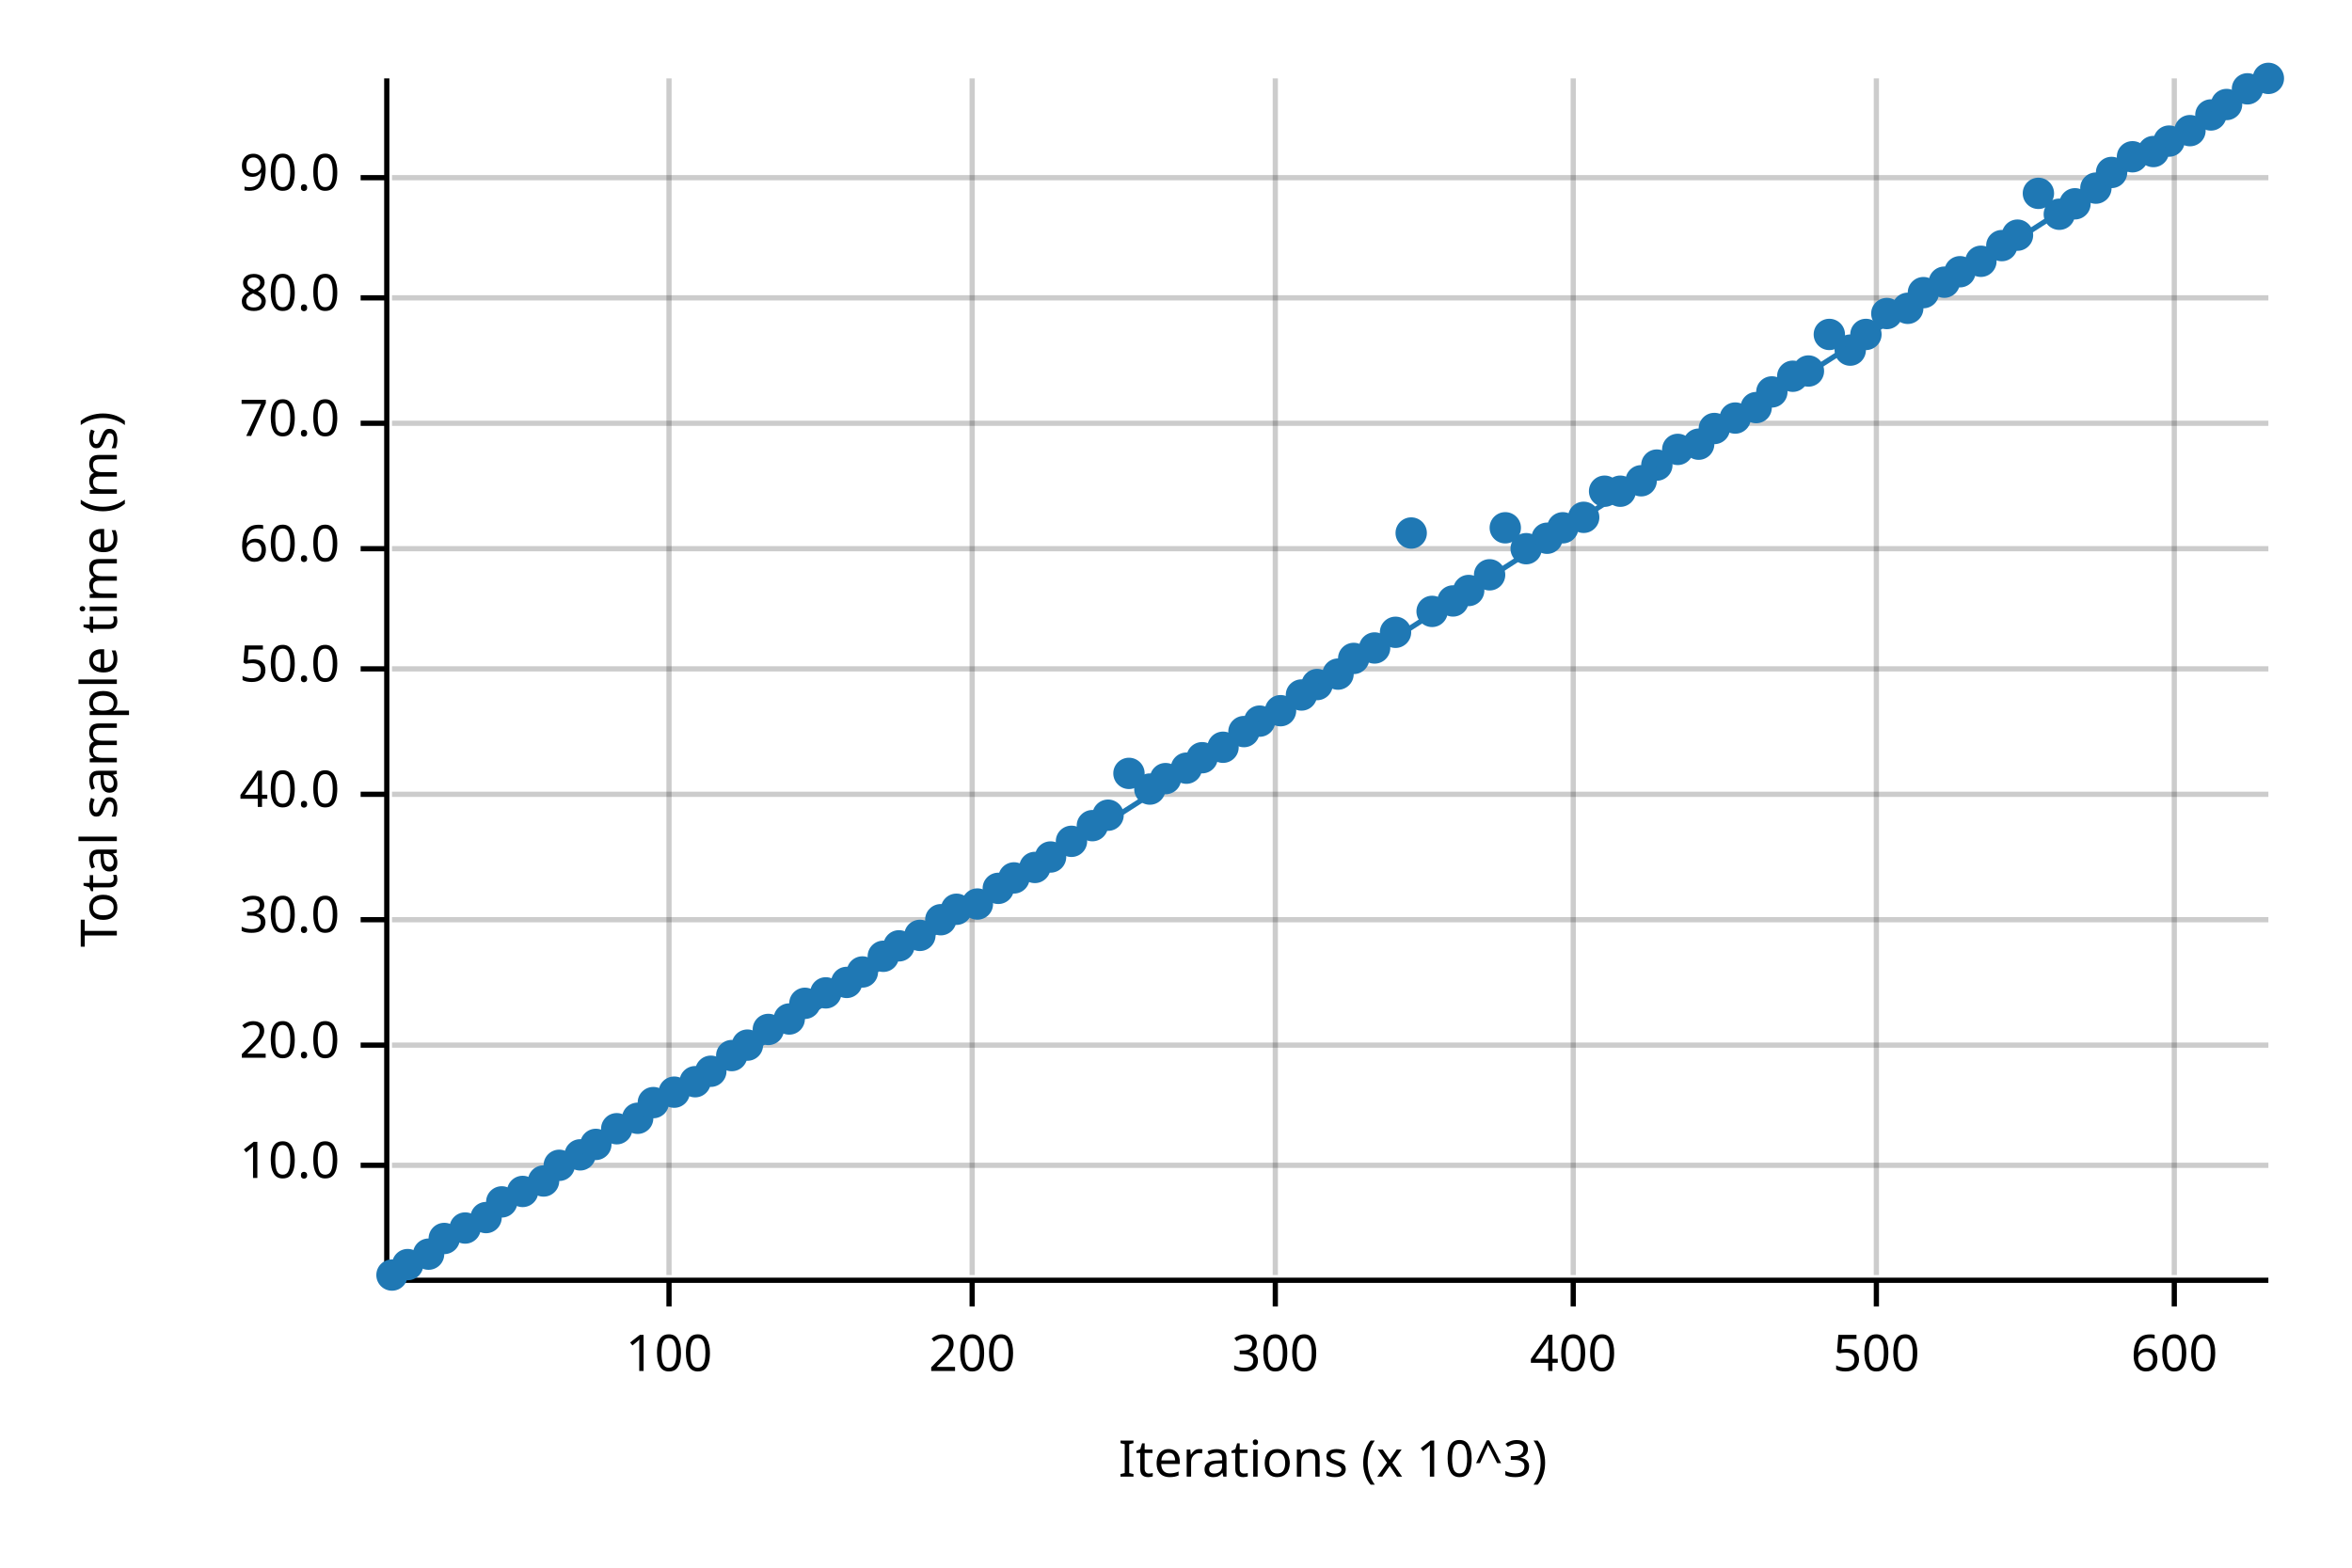
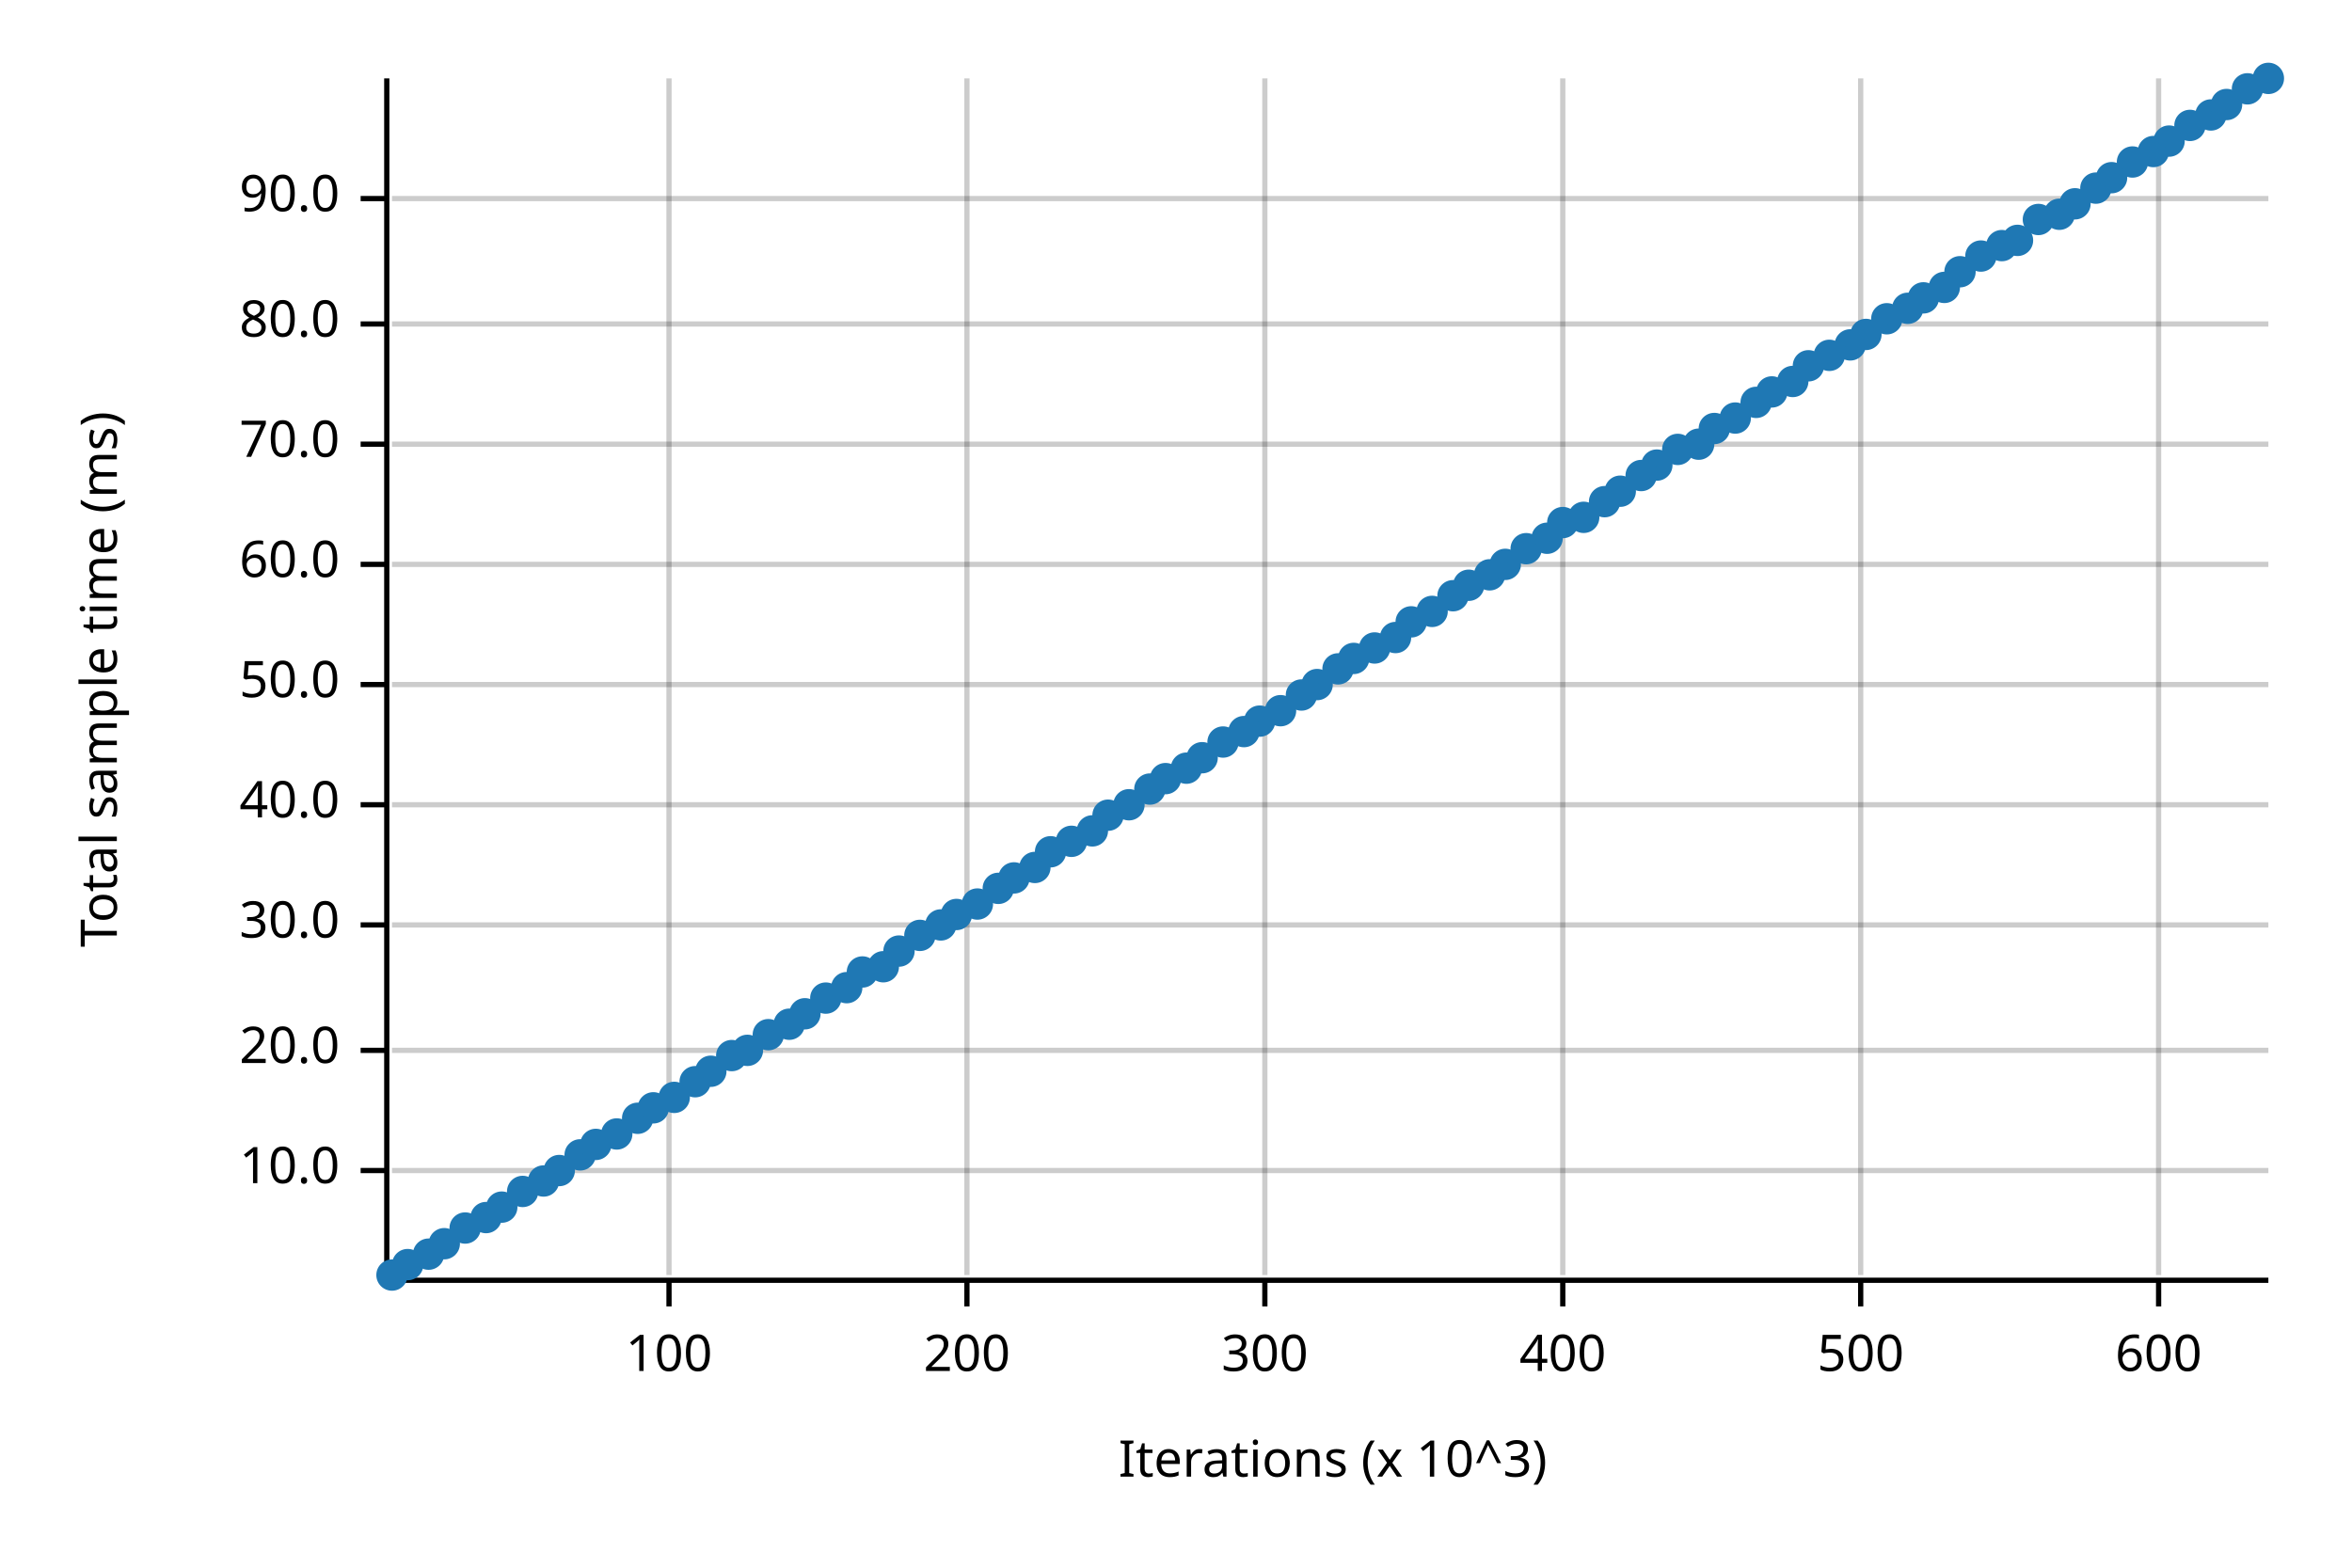
<svg xmlns="http://www.w3.org/2000/svg" width="450" height="300" viewBox="0 0 450 300">
  <text x="15" y="130" dy="0.76em" text-anchor="middle" font-family="sans-serif" font-size="9.677" opacity="1" fill="#000000" transform="rotate(270, 15, 130)">
Total sample time (ms)
</text>
  <text x="255" y="285" dy="-0.5ex" text-anchor="middle" font-family="sans-serif" font-size="9.677" opacity="1" fill="#000000">
Iterations (x 10^3)
</text>
  <line opacity="0.2" stroke="#000000" stroke-width="1" x1="128" y1="244" x2="128" y2="15" />
-   <line opacity="0.2" stroke="#000000" stroke-width="1" x1="186" y1="244" x2="186" y2="15" />
-   <line opacity="0.2" stroke="#000000" stroke-width="1" x1="244" y1="244" x2="244" y2="15" />
-   <line opacity="0.2" stroke="#000000" stroke-width="1" x1="301" y1="244" x2="301" y2="15" />
-   <line opacity="0.2" stroke="#000000" stroke-width="1" x1="359" y1="244" x2="359" y2="15" />
-   <line opacity="0.2" stroke="#000000" stroke-width="1" x1="416" y1="244" x2="416" y2="15" />
-   <line opacity="0.2" stroke="#000000" stroke-width="1" x1="75" y1="223" x2="434" y2="223" />
-   <line opacity="0.2" stroke="#000000" stroke-width="1" x1="75" y1="200" x2="434" y2="200" />
-   <line opacity="0.2" stroke="#000000" stroke-width="1" x1="75" y1="176" x2="434" y2="176" />
-   <line opacity="0.2" stroke="#000000" stroke-width="1" x1="75" y1="152" x2="434" y2="152" />
-   <line opacity="0.2" stroke="#000000" stroke-width="1" x1="75" y1="128" x2="434" y2="128" />
-   <line opacity="0.2" stroke="#000000" stroke-width="1" x1="75" y1="105" x2="434" y2="105" />
-   <line opacity="0.2" stroke="#000000" stroke-width="1" x1="75" y1="81" x2="434" y2="81" />
-   <line opacity="0.2" stroke="#000000" stroke-width="1" x1="75" y1="57" x2="434" y2="57" />
-   <line opacity="0.2" stroke="#000000" stroke-width="1" x1="75" y1="34" x2="434" y2="34" />
+   <line opacity="0.2" stroke="#000000" stroke-width="1" x1="185" y1="244" x2="185" y2="15" />
+   <line opacity="0.2" stroke="#000000" stroke-width="1" x1="242" y1="244" x2="242" y2="15" />
+   <line opacity="0.2" stroke="#000000" stroke-width="1" x1="299" y1="244" x2="299" y2="15" />
+   <line opacity="0.2" stroke="#000000" stroke-width="1" x1="356" y1="244" x2="356" y2="15" />
+   <line opacity="0.2" stroke="#000000" stroke-width="1" x1="413" y1="244" x2="413" y2="15" />
+   <line opacity="0.2" stroke="#000000" stroke-width="1" x1="75" y1="224" x2="434" y2="224" />
+   <line opacity="0.2" stroke="#000000" stroke-width="1" x1="75" y1="201" x2="434" y2="201" />
+   <line opacity="0.2" stroke="#000000" stroke-width="1" x1="75" y1="177" x2="434" y2="177" />
+   <line opacity="0.2" stroke="#000000" stroke-width="1" x1="75" y1="154" x2="434" y2="154" />
+   <line opacity="0.2" stroke="#000000" stroke-width="1" x1="75" y1="131" x2="434" y2="131" />
+   <line opacity="0.2" stroke="#000000" stroke-width="1" x1="75" y1="108" x2="434" y2="108" />
+   <line opacity="0.2" stroke="#000000" stroke-width="1" x1="75" y1="85" x2="434" y2="85" />
+   <line opacity="0.2" stroke="#000000" stroke-width="1" x1="75" y1="62" x2="434" y2="62" />
+   <line opacity="0.2" stroke="#000000" stroke-width="1" x1="75" y1="38" x2="434" y2="38" />
  <polyline fill="none" opacity="1" stroke="#000000" stroke-width="1" points="74,15 74,244 " />
-   <text x="65" y="223" dy="0.5ex" text-anchor="end" font-family="sans-serif" font-size="9.677" opacity="1" fill="#000000">
+   <text x="65" y="224" dy="0.5ex" text-anchor="end" font-family="sans-serif" font-size="9.677" opacity="1" fill="#000000">
10.0
</text>
-   <polyline fill="none" opacity="1" stroke="#000000" stroke-width="1" points="69,223 74,223 " />
-   <text x="65" y="200" dy="0.5ex" text-anchor="end" font-family="sans-serif" font-size="9.677" opacity="1" fill="#000000">
+   <polyline fill="none" opacity="1" stroke="#000000" stroke-width="1" points="69,224 74,224 " />
+   <text x="65" y="201" dy="0.5ex" text-anchor="end" font-family="sans-serif" font-size="9.677" opacity="1" fill="#000000">
20.0
</text>
-   <polyline fill="none" opacity="1" stroke="#000000" stroke-width="1" points="69,200 74,200 " />
-   <text x="65" y="176" dy="0.5ex" text-anchor="end" font-family="sans-serif" font-size="9.677" opacity="1" fill="#000000">
+   <polyline fill="none" opacity="1" stroke="#000000" stroke-width="1" points="69,201 74,201 " />
+   <text x="65" y="177" dy="0.5ex" text-anchor="end" font-family="sans-serif" font-size="9.677" opacity="1" fill="#000000">
30.0
</text>
-   <polyline fill="none" opacity="1" stroke="#000000" stroke-width="1" points="69,176 74,176 " />
-   <text x="65" y="152" dy="0.5ex" text-anchor="end" font-family="sans-serif" font-size="9.677" opacity="1" fill="#000000">
+   <polyline fill="none" opacity="1" stroke="#000000" stroke-width="1" points="69,177 74,177 " />
+   <text x="65" y="154" dy="0.5ex" text-anchor="end" font-family="sans-serif" font-size="9.677" opacity="1" fill="#000000">
40.0
</text>
-   <polyline fill="none" opacity="1" stroke="#000000" stroke-width="1" points="69,152 74,152 " />
-   <text x="65" y="128" dy="0.5ex" text-anchor="end" font-family="sans-serif" font-size="9.677" opacity="1" fill="#000000">
+   <polyline fill="none" opacity="1" stroke="#000000" stroke-width="1" points="69,154 74,154 " />
+   <text x="65" y="131" dy="0.5ex" text-anchor="end" font-family="sans-serif" font-size="9.677" opacity="1" fill="#000000">
50.0
</text>
-   <polyline fill="none" opacity="1" stroke="#000000" stroke-width="1" points="69,128 74,128 " />
-   <text x="65" y="105" dy="0.5ex" text-anchor="end" font-family="sans-serif" font-size="9.677" opacity="1" fill="#000000">
+   <polyline fill="none" opacity="1" stroke="#000000" stroke-width="1" points="69,131 74,131 " />
+   <text x="65" y="108" dy="0.5ex" text-anchor="end" font-family="sans-serif" font-size="9.677" opacity="1" fill="#000000">
60.0
</text>
-   <polyline fill="none" opacity="1" stroke="#000000" stroke-width="1" points="69,105 74,105 " />
-   <text x="65" y="81" dy="0.5ex" text-anchor="end" font-family="sans-serif" font-size="9.677" opacity="1" fill="#000000">
+   <polyline fill="none" opacity="1" stroke="#000000" stroke-width="1" points="69,108 74,108 " />
+   <text x="65" y="85" dy="0.5ex" text-anchor="end" font-family="sans-serif" font-size="9.677" opacity="1" fill="#000000">
70.0
</text>
-   <polyline fill="none" opacity="1" stroke="#000000" stroke-width="1" points="69,81 74,81 " />
-   <text x="65" y="57" dy="0.5ex" text-anchor="end" font-family="sans-serif" font-size="9.677" opacity="1" fill="#000000">
+   <polyline fill="none" opacity="1" stroke="#000000" stroke-width="1" points="69,85 74,85 " />
+   <text x="65" y="62" dy="0.5ex" text-anchor="end" font-family="sans-serif" font-size="9.677" opacity="1" fill="#000000">
80.0
</text>
-   <polyline fill="none" opacity="1" stroke="#000000" stroke-width="1" points="69,57 74,57 " />
-   <text x="65" y="34" dy="0.5ex" text-anchor="end" font-family="sans-serif" font-size="9.677" opacity="1" fill="#000000">
+   <polyline fill="none" opacity="1" stroke="#000000" stroke-width="1" points="69,62 74,62 " />
+   <text x="65" y="38" dy="0.5ex" text-anchor="end" font-family="sans-serif" font-size="9.677" opacity="1" fill="#000000">
90.0
</text>
-   <polyline fill="none" opacity="1" stroke="#000000" stroke-width="1" points="69,34 74,34 " />
+   <polyline fill="none" opacity="1" stroke="#000000" stroke-width="1" points="69,38 74,38 " />
  <polyline fill="none" opacity="1" stroke="#000000" stroke-width="1" points="75,245 434,245 " />
  <text x="128" y="255" dy="0.76em" text-anchor="middle" font-family="sans-serif" font-size="9.677" opacity="1" fill="#000000">
100
</text>
  <polyline fill="none" opacity="1" stroke="#000000" stroke-width="1" points="128,245 128,250 " />
-   <text x="186" y="255" dy="0.76em" text-anchor="middle" font-family="sans-serif" font-size="9.677" opacity="1" fill="#000000">
+   <text x="185" y="255" dy="0.76em" text-anchor="middle" font-family="sans-serif" font-size="9.677" opacity="1" fill="#000000">
200
</text>
-   <polyline fill="none" opacity="1" stroke="#000000" stroke-width="1" points="186,245 186,250 " />
-   <text x="244" y="255" dy="0.76em" text-anchor="middle" font-family="sans-serif" font-size="9.677" opacity="1" fill="#000000">
+   <polyline fill="none" opacity="1" stroke="#000000" stroke-width="1" points="185,245 185,250 " />
+   <text x="242" y="255" dy="0.76em" text-anchor="middle" font-family="sans-serif" font-size="9.677" opacity="1" fill="#000000">
300
</text>
-   <polyline fill="none" opacity="1" stroke="#000000" stroke-width="1" points="244,245 244,250 " />
-   <text x="301" y="255" dy="0.76em" text-anchor="middle" font-family="sans-serif" font-size="9.677" opacity="1" fill="#000000">
+   <polyline fill="none" opacity="1" stroke="#000000" stroke-width="1" points="242,245 242,250 " />
+   <text x="299" y="255" dy="0.76em" text-anchor="middle" font-family="sans-serif" font-size="9.677" opacity="1" fill="#000000">
400
</text>
-   <polyline fill="none" opacity="1" stroke="#000000" stroke-width="1" points="301,245 301,250 " />
-   <text x="359" y="255" dy="0.76em" text-anchor="middle" font-family="sans-serif" font-size="9.677" opacity="1" fill="#000000">
+   <polyline fill="none" opacity="1" stroke="#000000" stroke-width="1" points="299,245 299,250 " />
+   <text x="356" y="255" dy="0.76em" text-anchor="middle" font-family="sans-serif" font-size="9.677" opacity="1" fill="#000000">
500
</text>
-   <polyline fill="none" opacity="1" stroke="#000000" stroke-width="1" points="359,245 359,250 " />
-   <text x="416" y="255" dy="0.76em" text-anchor="middle" font-family="sans-serif" font-size="9.677" opacity="1" fill="#000000">
+   <polyline fill="none" opacity="1" stroke="#000000" stroke-width="1" points="356,245 356,250 " />
+   <text x="413" y="255" dy="0.76em" text-anchor="middle" font-family="sans-serif" font-size="9.677" opacity="1" fill="#000000">
600
</text>
-   <polyline fill="none" opacity="1" stroke="#000000" stroke-width="1" points="416,245 416,250 " />
+   <polyline fill="none" opacity="1" stroke="#000000" stroke-width="1" points="413,245 413,250 " />
  <circle cx="75" cy="244" r="3" opacity="1" fill="#1F78B4" stroke="none" stroke-width="1" />
  <circle cx="78" cy="242" r="3" opacity="1" fill="#1F78B4" stroke="none" stroke-width="1" />
  <circle cx="82" cy="240" r="3" opacity="1" fill="#1F78B4" stroke="none" stroke-width="1" />
-   <circle cx="85" cy="237" r="3" opacity="1" fill="#1F78B4" stroke="none" stroke-width="1" />
+   <circle cx="85" cy="238" r="3" opacity="1" fill="#1F78B4" stroke="none" stroke-width="1" />
  <circle cx="89" cy="235" r="3" opacity="1" fill="#1F78B4" stroke="none" stroke-width="1" />
  <circle cx="93" cy="233" r="3" opacity="1" fill="#1F78B4" stroke="none" stroke-width="1" />
-   <circle cx="96" cy="230" r="3" opacity="1" fill="#1F78B4" stroke="none" stroke-width="1" />
+   <circle cx="96" cy="231" r="3" opacity="1" fill="#1F78B4" stroke="none" stroke-width="1" />
  <circle cx="100" cy="228" r="3" opacity="1" fill="#1F78B4" stroke="none" stroke-width="1" />
  <circle cx="104" cy="226" r="3" opacity="1" fill="#1F78B4" stroke="none" stroke-width="1" />
-   <circle cx="107" cy="223" r="3" opacity="1" fill="#1F78B4" stroke="none" stroke-width="1" />
+   <circle cx="107" cy="224" r="3" opacity="1" fill="#1F78B4" stroke="none" stroke-width="1" />
  <circle cx="111" cy="221" r="3" opacity="1" fill="#1F78B4" stroke="none" stroke-width="1" />
  <circle cx="114" cy="219" r="3" opacity="1" fill="#1F78B4" stroke="none" stroke-width="1" />
-   <circle cx="118" cy="216" r="3" opacity="1" fill="#1F78B4" stroke="none" stroke-width="1" />
+   <circle cx="118" cy="217" r="3" opacity="1" fill="#1F78B4" stroke="none" stroke-width="1" />
  <circle cx="122" cy="214" r="3" opacity="1" fill="#1F78B4" stroke="none" stroke-width="1" />
-   <circle cx="125" cy="211" r="3" opacity="1" fill="#1F78B4" stroke="none" stroke-width="1" />
-   <circle cx="129" cy="209" r="3" opacity="1" fill="#1F78B4" stroke="none" stroke-width="1" />
+   <circle cx="125" cy="212" r="3" opacity="1" fill="#1F78B4" stroke="none" stroke-width="1" />
+   <circle cx="129" cy="210" r="3" opacity="1" fill="#1F78B4" stroke="none" stroke-width="1" />
  <circle cx="133" cy="207" r="3" opacity="1" fill="#1F78B4" stroke="none" stroke-width="1" />
  <circle cx="136" cy="205" r="3" opacity="1" fill="#1F78B4" stroke="none" stroke-width="1" />
  <circle cx="140" cy="202" r="3" opacity="1" fill="#1F78B4" stroke="none" stroke-width="1" />
-   <circle cx="143" cy="200" r="3" opacity="1" fill="#1F78B4" stroke="none" stroke-width="1" />
-   <circle cx="147" cy="197" r="3" opacity="1" fill="#1F78B4" stroke="none" stroke-width="1" />
-   <circle cx="151" cy="195" r="3" opacity="1" fill="#1F78B4" stroke="none" stroke-width="1" />
-   <circle cx="154" cy="192" r="3" opacity="1" fill="#1F78B4" stroke="none" stroke-width="1" />
-   <circle cx="158" cy="190" r="3" opacity="1" fill="#1F78B4" stroke="none" stroke-width="1" />
-   <circle cx="162" cy="188" r="3" opacity="1" fill="#1F78B4" stroke="none" stroke-width="1" />
+   <circle cx="143" cy="201" r="3" opacity="1" fill="#1F78B4" stroke="none" stroke-width="1" />
+   <circle cx="147" cy="198" r="3" opacity="1" fill="#1F78B4" stroke="none" stroke-width="1" />
+   <circle cx="151" cy="196" r="3" opacity="1" fill="#1F78B4" stroke="none" stroke-width="1" />
+   <circle cx="154" cy="194" r="3" opacity="1" fill="#1F78B4" stroke="none" stroke-width="1" />
+   <circle cx="158" cy="191" r="3" opacity="1" fill="#1F78B4" stroke="none" stroke-width="1" />
+   <circle cx="162" cy="189" r="3" opacity="1" fill="#1F78B4" stroke="none" stroke-width="1" />
  <circle cx="165" cy="186" r="3" opacity="1" fill="#1F78B4" stroke="none" stroke-width="1" />
-   <circle cx="169" cy="183" r="3" opacity="1" fill="#1F78B4" stroke="none" stroke-width="1" />
-   <circle cx="172" cy="181" r="3" opacity="1" fill="#1F78B4" stroke="none" stroke-width="1" />
+   <circle cx="169" cy="185" r="3" opacity="1" fill="#1F78B4" stroke="none" stroke-width="1" />
+   <circle cx="172" cy="182" r="3" opacity="1" fill="#1F78B4" stroke="none" stroke-width="1" />
  <circle cx="176" cy="179" r="3" opacity="1" fill="#1F78B4" stroke="none" stroke-width="1" />
-   <circle cx="180" cy="176" r="3" opacity="1" fill="#1F78B4" stroke="none" stroke-width="1" />
-   <circle cx="183" cy="174" r="3" opacity="1" fill="#1F78B4" stroke="none" stroke-width="1" />
+   <circle cx="180" cy="177" r="3" opacity="1" fill="#1F78B4" stroke="none" stroke-width="1" />
+   <circle cx="183" cy="175" r="3" opacity="1" fill="#1F78B4" stroke="none" stroke-width="1" />
  <circle cx="187" cy="173" r="3" opacity="1" fill="#1F78B4" stroke="none" stroke-width="1" />
  <circle cx="191" cy="170" r="3" opacity="1" fill="#1F78B4" stroke="none" stroke-width="1" />
  <circle cx="194" cy="168" r="3" opacity="1" fill="#1F78B4" stroke="none" stroke-width="1" />
  <circle cx="198" cy="166" r="3" opacity="1" fill="#1F78B4" stroke="none" stroke-width="1" />
-   <circle cx="201" cy="164" r="3" opacity="1" fill="#1F78B4" stroke="none" stroke-width="1" />
+   <circle cx="201" cy="163" r="3" opacity="1" fill="#1F78B4" stroke="none" stroke-width="1" />
  <circle cx="205" cy="161" r="3" opacity="1" fill="#1F78B4" stroke="none" stroke-width="1" />
-   <circle cx="209" cy="158" r="3" opacity="1" fill="#1F78B4" stroke="none" stroke-width="1" />
+   <circle cx="209" cy="159" r="3" opacity="1" fill="#1F78B4" stroke="none" stroke-width="1" />
  <circle cx="212" cy="156" r="3" opacity="1" fill="#1F78B4" stroke="none" stroke-width="1" />
-   <circle cx="216" cy="148" r="3" opacity="1" fill="#1F78B4" stroke="none" stroke-width="1" />
+   <circle cx="216" cy="154" r="3" opacity="1" fill="#1F78B4" stroke="none" stroke-width="1" />
  <circle cx="220" cy="151" r="3" opacity="1" fill="#1F78B4" stroke="none" stroke-width="1" />
  <circle cx="223" cy="149" r="3" opacity="1" fill="#1F78B4" stroke="none" stroke-width="1" />
  <circle cx="227" cy="147" r="3" opacity="1" fill="#1F78B4" stroke="none" stroke-width="1" />
  <circle cx="230" cy="145" r="3" opacity="1" fill="#1F78B4" stroke="none" stroke-width="1" />
-   <circle cx="234" cy="143" r="3" opacity="1" fill="#1F78B4" stroke="none" stroke-width="1" />
+   <circle cx="234" cy="142" r="3" opacity="1" fill="#1F78B4" stroke="none" stroke-width="1" />
  <circle cx="238" cy="140" r="3" opacity="1" fill="#1F78B4" stroke="none" stroke-width="1" />
  <circle cx="241" cy="138" r="3" opacity="1" fill="#1F78B4" stroke="none" stroke-width="1" />
  <circle cx="245" cy="136" r="3" opacity="1" fill="#1F78B4" stroke="none" stroke-width="1" />
  <circle cx="249" cy="133" r="3" opacity="1" fill="#1F78B4" stroke="none" stroke-width="1" />
  <circle cx="252" cy="131" r="3" opacity="1" fill="#1F78B4" stroke="none" stroke-width="1" />
-   <circle cx="256" cy="129" r="3" opacity="1" fill="#1F78B4" stroke="none" stroke-width="1" />
+   <circle cx="256" cy="128" r="3" opacity="1" fill="#1F78B4" stroke="none" stroke-width="1" />
  <circle cx="259" cy="126" r="3" opacity="1" fill="#1F78B4" stroke="none" stroke-width="1" />
  <circle cx="263" cy="124" r="3" opacity="1" fill="#1F78B4" stroke="none" stroke-width="1" />
-   <circle cx="267" cy="121" r="3" opacity="1" fill="#1F78B4" stroke="none" stroke-width="1" />
-   <circle cx="270" cy="102" r="3" opacity="1" fill="#1F78B4" stroke="none" stroke-width="1" />
+   <circle cx="267" cy="122" r="3" opacity="1" fill="#1F78B4" stroke="none" stroke-width="1" />
+   <circle cx="270" cy="119" r="3" opacity="1" fill="#1F78B4" stroke="none" stroke-width="1" />
  <circle cx="274" cy="117" r="3" opacity="1" fill="#1F78B4" stroke="none" stroke-width="1" />
-   <circle cx="278" cy="115" r="3" opacity="1" fill="#1F78B4" stroke="none" stroke-width="1" />
-   <circle cx="281" cy="113" r="3" opacity="1" fill="#1F78B4" stroke="none" stroke-width="1" />
+   <circle cx="278" cy="114" r="3" opacity="1" fill="#1F78B4" stroke="none" stroke-width="1" />
+   <circle cx="281" cy="112" r="3" opacity="1" fill="#1F78B4" stroke="none" stroke-width="1" />
  <circle cx="285" cy="110" r="3" opacity="1" fill="#1F78B4" stroke="none" stroke-width="1" />
-   <circle cx="288" cy="101" r="3" opacity="1" fill="#1F78B4" stroke="none" stroke-width="1" />
+   <circle cx="288" cy="108" r="3" opacity="1" fill="#1F78B4" stroke="none" stroke-width="1" />
  <circle cx="292" cy="105" r="3" opacity="1" fill="#1F78B4" stroke="none" stroke-width="1" />
  <circle cx="296" cy="103" r="3" opacity="1" fill="#1F78B4" stroke="none" stroke-width="1" />
-   <circle cx="299" cy="101" r="3" opacity="1" fill="#1F78B4" stroke="none" stroke-width="1" />
+   <circle cx="299" cy="100" r="3" opacity="1" fill="#1F78B4" stroke="none" stroke-width="1" />
  <circle cx="303" cy="99" r="3" opacity="1" fill="#1F78B4" stroke="none" stroke-width="1" />
-   <circle cx="307" cy="94" r="3" opacity="1" fill="#1F78B4" stroke="none" stroke-width="1" />
+   <circle cx="307" cy="96" r="3" opacity="1" fill="#1F78B4" stroke="none" stroke-width="1" />
  <circle cx="310" cy="94" r="3" opacity="1" fill="#1F78B4" stroke="none" stroke-width="1" />
-   <circle cx="314" cy="92" r="3" opacity="1" fill="#1F78B4" stroke="none" stroke-width="1" />
+   <circle cx="314" cy="91" r="3" opacity="1" fill="#1F78B4" stroke="none" stroke-width="1" />
  <circle cx="317" cy="89" r="3" opacity="1" fill="#1F78B4" stroke="none" stroke-width="1" />
  <circle cx="321" cy="86" r="3" opacity="1" fill="#1F78B4" stroke="none" stroke-width="1" />
  <circle cx="325" cy="85" r="3" opacity="1" fill="#1F78B4" stroke="none" stroke-width="1" />
  <circle cx="328" cy="82" r="3" opacity="1" fill="#1F78B4" stroke="none" stroke-width="1" />
  <circle cx="332" cy="80" r="3" opacity="1" fill="#1F78B4" stroke="none" stroke-width="1" />
-   <circle cx="336" cy="78" r="3" opacity="1" fill="#1F78B4" stroke="none" stroke-width="1" />
+   <circle cx="336" cy="77" r="3" opacity="1" fill="#1F78B4" stroke="none" stroke-width="1" />
  <circle cx="339" cy="75" r="3" opacity="1" fill="#1F78B4" stroke="none" stroke-width="1" />
-   <circle cx="343" cy="72" r="3" opacity="1" fill="#1F78B4" stroke="none" stroke-width="1" />
-   <circle cx="346" cy="71" r="3" opacity="1" fill="#1F78B4" stroke="none" stroke-width="1" />
-   <circle cx="350" cy="64" r="3" opacity="1" fill="#1F78B4" stroke="none" stroke-width="1" />
-   <circle cx="354" cy="67" r="3" opacity="1" fill="#1F78B4" stroke="none" stroke-width="1" />
+   <circle cx="343" cy="73" r="3" opacity="1" fill="#1F78B4" stroke="none" stroke-width="1" />
+   <circle cx="346" cy="70" r="3" opacity="1" fill="#1F78B4" stroke="none" stroke-width="1" />
+   <circle cx="350" cy="68" r="3" opacity="1" fill="#1F78B4" stroke="none" stroke-width="1" />
+   <circle cx="354" cy="66" r="3" opacity="1" fill="#1F78B4" stroke="none" stroke-width="1" />
  <circle cx="357" cy="64" r="3" opacity="1" fill="#1F78B4" stroke="none" stroke-width="1" />
-   <circle cx="361" cy="60" r="3" opacity="1" fill="#1F78B4" stroke="none" stroke-width="1" />
+   <circle cx="361" cy="61" r="3" opacity="1" fill="#1F78B4" stroke="none" stroke-width="1" />
  <circle cx="365" cy="59" r="3" opacity="1" fill="#1F78B4" stroke="none" stroke-width="1" />
-   <circle cx="368" cy="56" r="3" opacity="1" fill="#1F78B4" stroke="none" stroke-width="1" />
-   <circle cx="372" cy="54" r="3" opacity="1" fill="#1F78B4" stroke="none" stroke-width="1" />
+   <circle cx="368" cy="57" r="3" opacity="1" fill="#1F78B4" stroke="none" stroke-width="1" />
+   <circle cx="372" cy="55" r="3" opacity="1" fill="#1F78B4" stroke="none" stroke-width="1" />
  <circle cx="375" cy="52" r="3" opacity="1" fill="#1F78B4" stroke="none" stroke-width="1" />
-   <circle cx="379" cy="50" r="3" opacity="1" fill="#1F78B4" stroke="none" stroke-width="1" />
+   <circle cx="379" cy="49" r="3" opacity="1" fill="#1F78B4" stroke="none" stroke-width="1" />
  <circle cx="383" cy="47" r="3" opacity="1" fill="#1F78B4" stroke="none" stroke-width="1" />
-   <circle cx="386" cy="45" r="3" opacity="1" fill="#1F78B4" stroke="none" stroke-width="1" />
-   <circle cx="390" cy="37" r="3" opacity="1" fill="#1F78B4" stroke="none" stroke-width="1" />
+   <circle cx="386" cy="46" r="3" opacity="1" fill="#1F78B4" stroke="none" stroke-width="1" />
+   <circle cx="390" cy="42" r="3" opacity="1" fill="#1F78B4" stroke="none" stroke-width="1" />
  <circle cx="394" cy="41" r="3" opacity="1" fill="#1F78B4" stroke="none" stroke-width="1" />
  <circle cx="397" cy="39" r="3" opacity="1" fill="#1F78B4" stroke="none" stroke-width="1" />
  <circle cx="401" cy="36" r="3" opacity="1" fill="#1F78B4" stroke="none" stroke-width="1" />
-   <circle cx="404" cy="33" r="3" opacity="1" fill="#1F78B4" stroke="none" stroke-width="1" />
-   <circle cx="408" cy="30" r="3" opacity="1" fill="#1F78B4" stroke="none" stroke-width="1" />
+   <circle cx="404" cy="34" r="3" opacity="1" fill="#1F78B4" stroke="none" stroke-width="1" />
+   <circle cx="408" cy="31" r="3" opacity="1" fill="#1F78B4" stroke="none" stroke-width="1" />
  <circle cx="412" cy="29" r="3" opacity="1" fill="#1F78B4" stroke="none" stroke-width="1" />
  <circle cx="415" cy="27" r="3" opacity="1" fill="#1F78B4" stroke="none" stroke-width="1" />
-   <circle cx="419" cy="25" r="3" opacity="1" fill="#1F78B4" stroke="none" stroke-width="1" />
+   <circle cx="419" cy="24" r="3" opacity="1" fill="#1F78B4" stroke="none" stroke-width="1" />
  <circle cx="423" cy="22" r="3" opacity="1" fill="#1F78B4" stroke="none" stroke-width="1" />
  <circle cx="426" cy="20" r="3" opacity="1" fill="#1F78B4" stroke="none" stroke-width="1" />
  <circle cx="430" cy="17" r="3" opacity="1" fill="#1F78B4" stroke="none" stroke-width="1" />
  <circle cx="434" cy="15" r="3" opacity="1" fill="#1F78B4" stroke="none" stroke-width="1" />
  <polyline fill="none" opacity="1" stroke="#1F78B4" stroke-width="1" points="75,245 434,15 " />
  <polygon opacity="0.25" fill="#1F78B4" points="75,245 434,15 434,15 " />
</svg>
